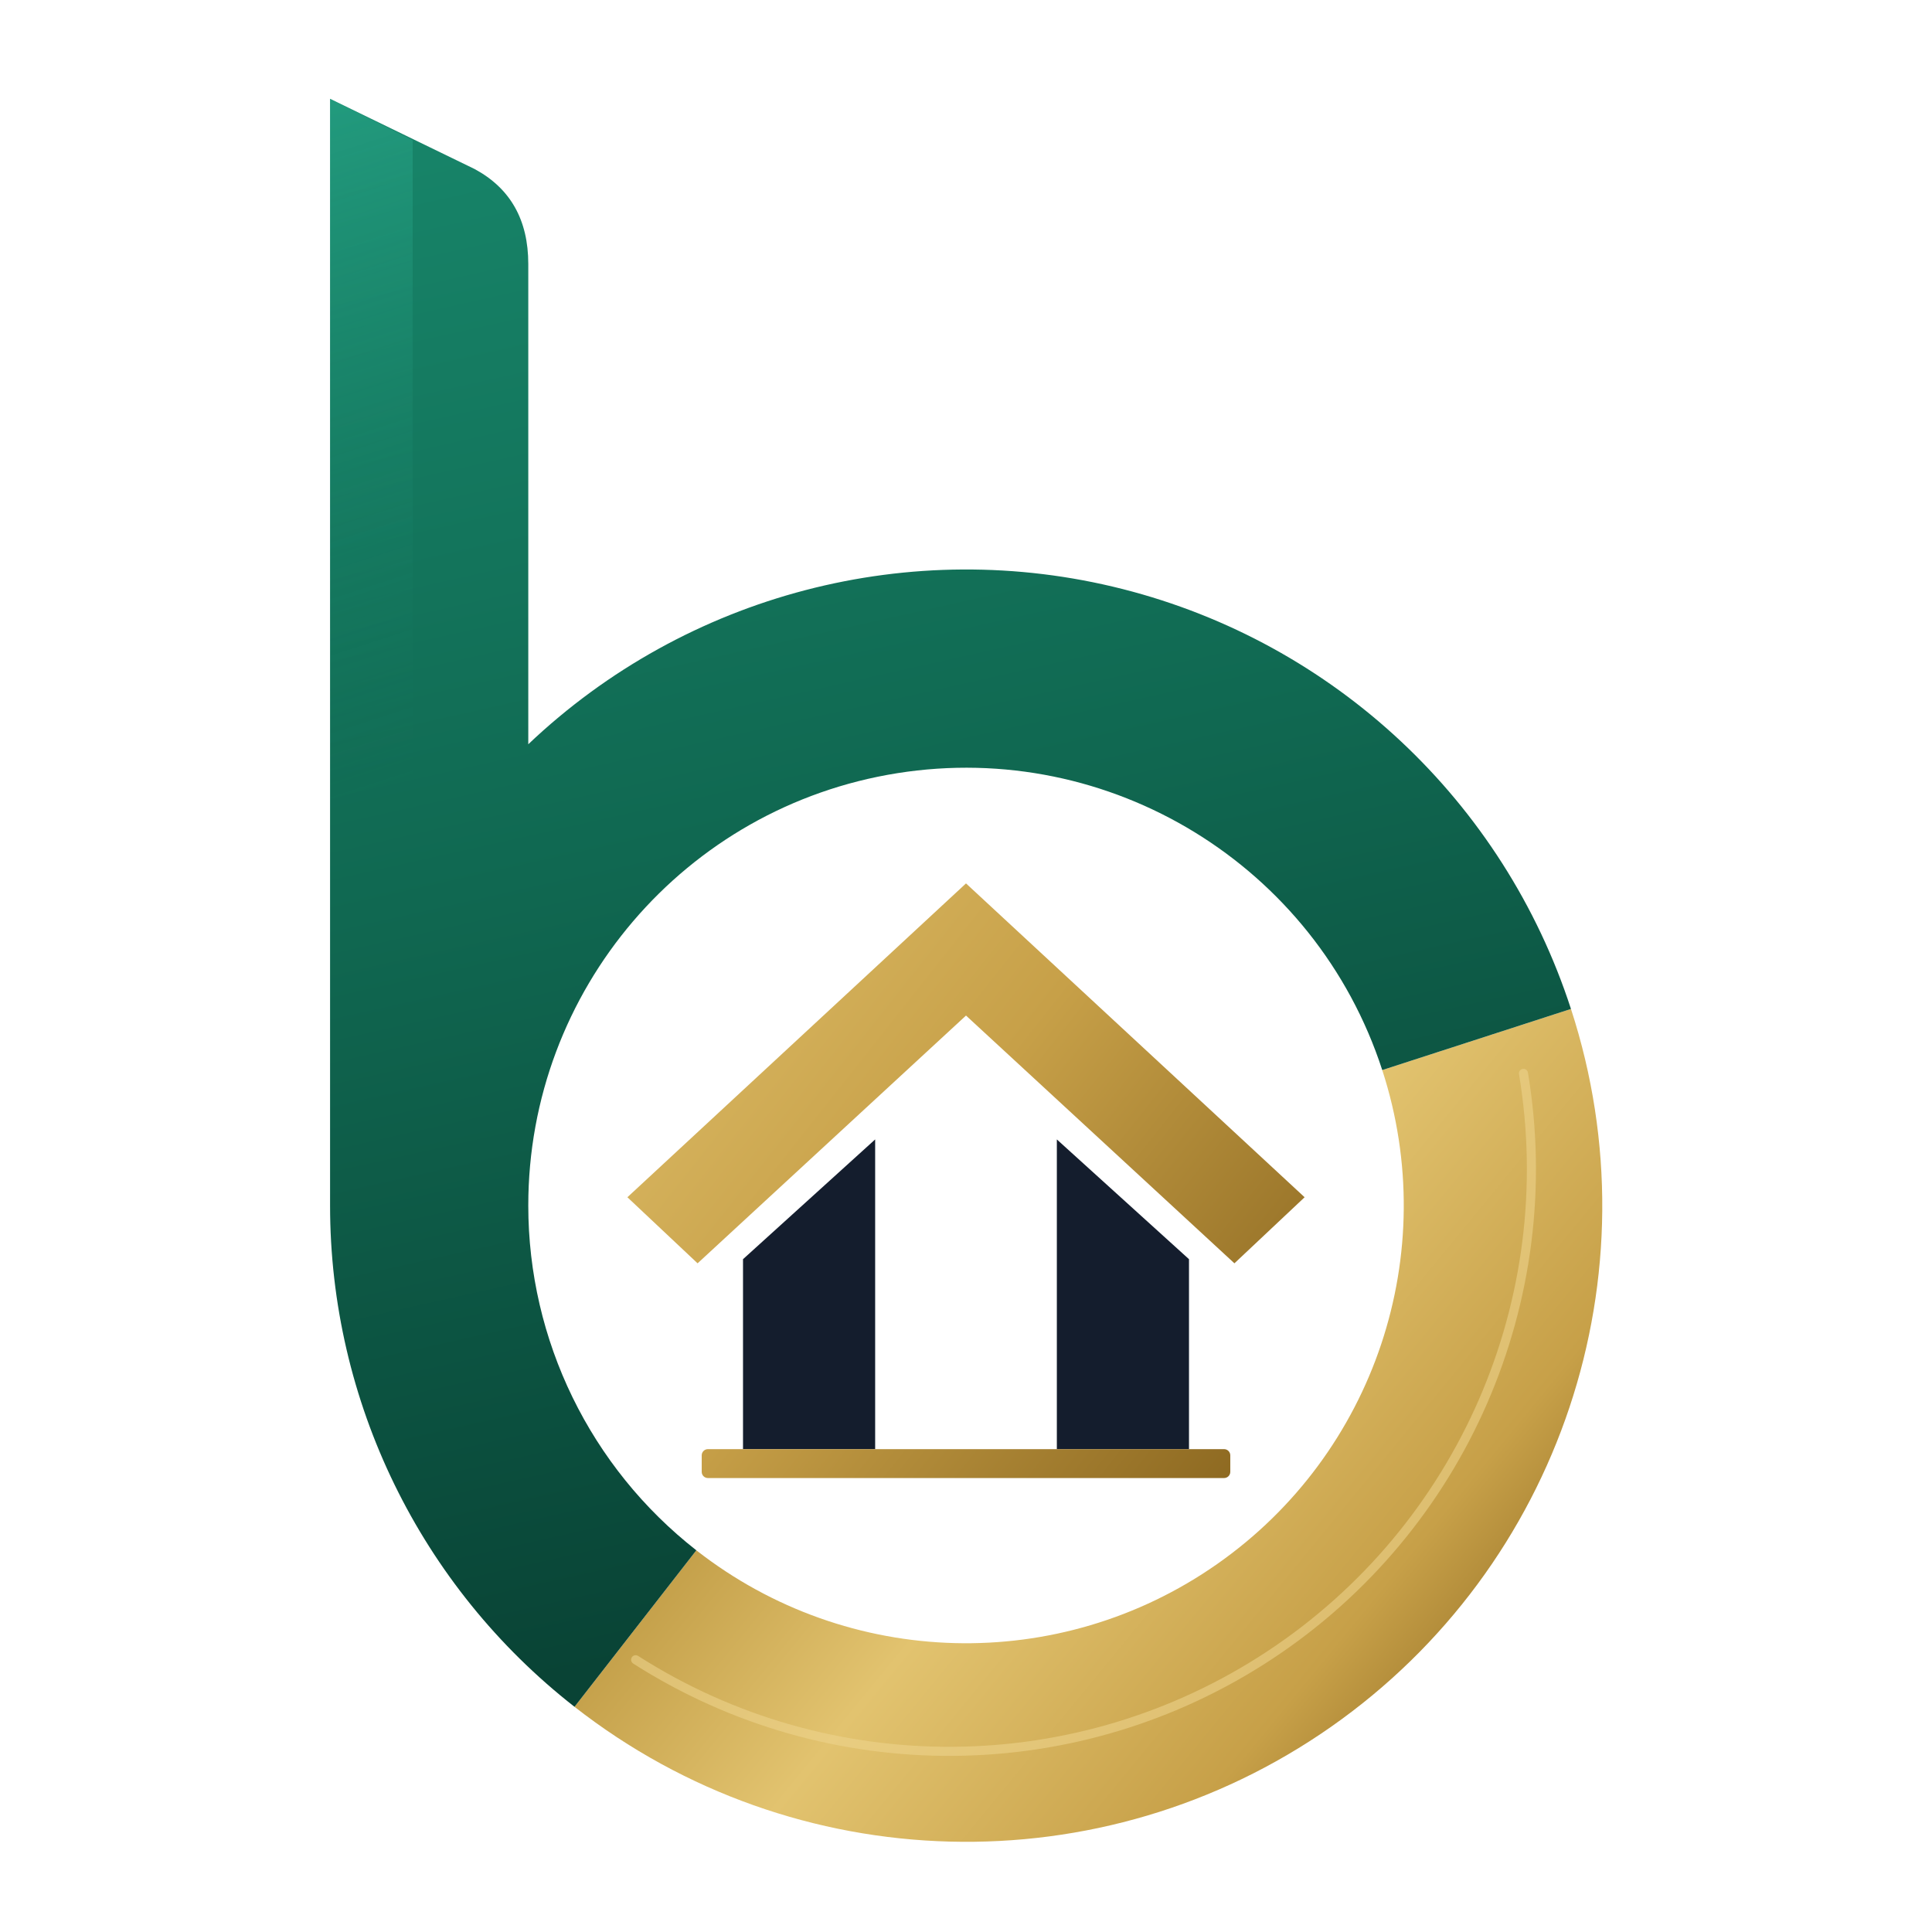
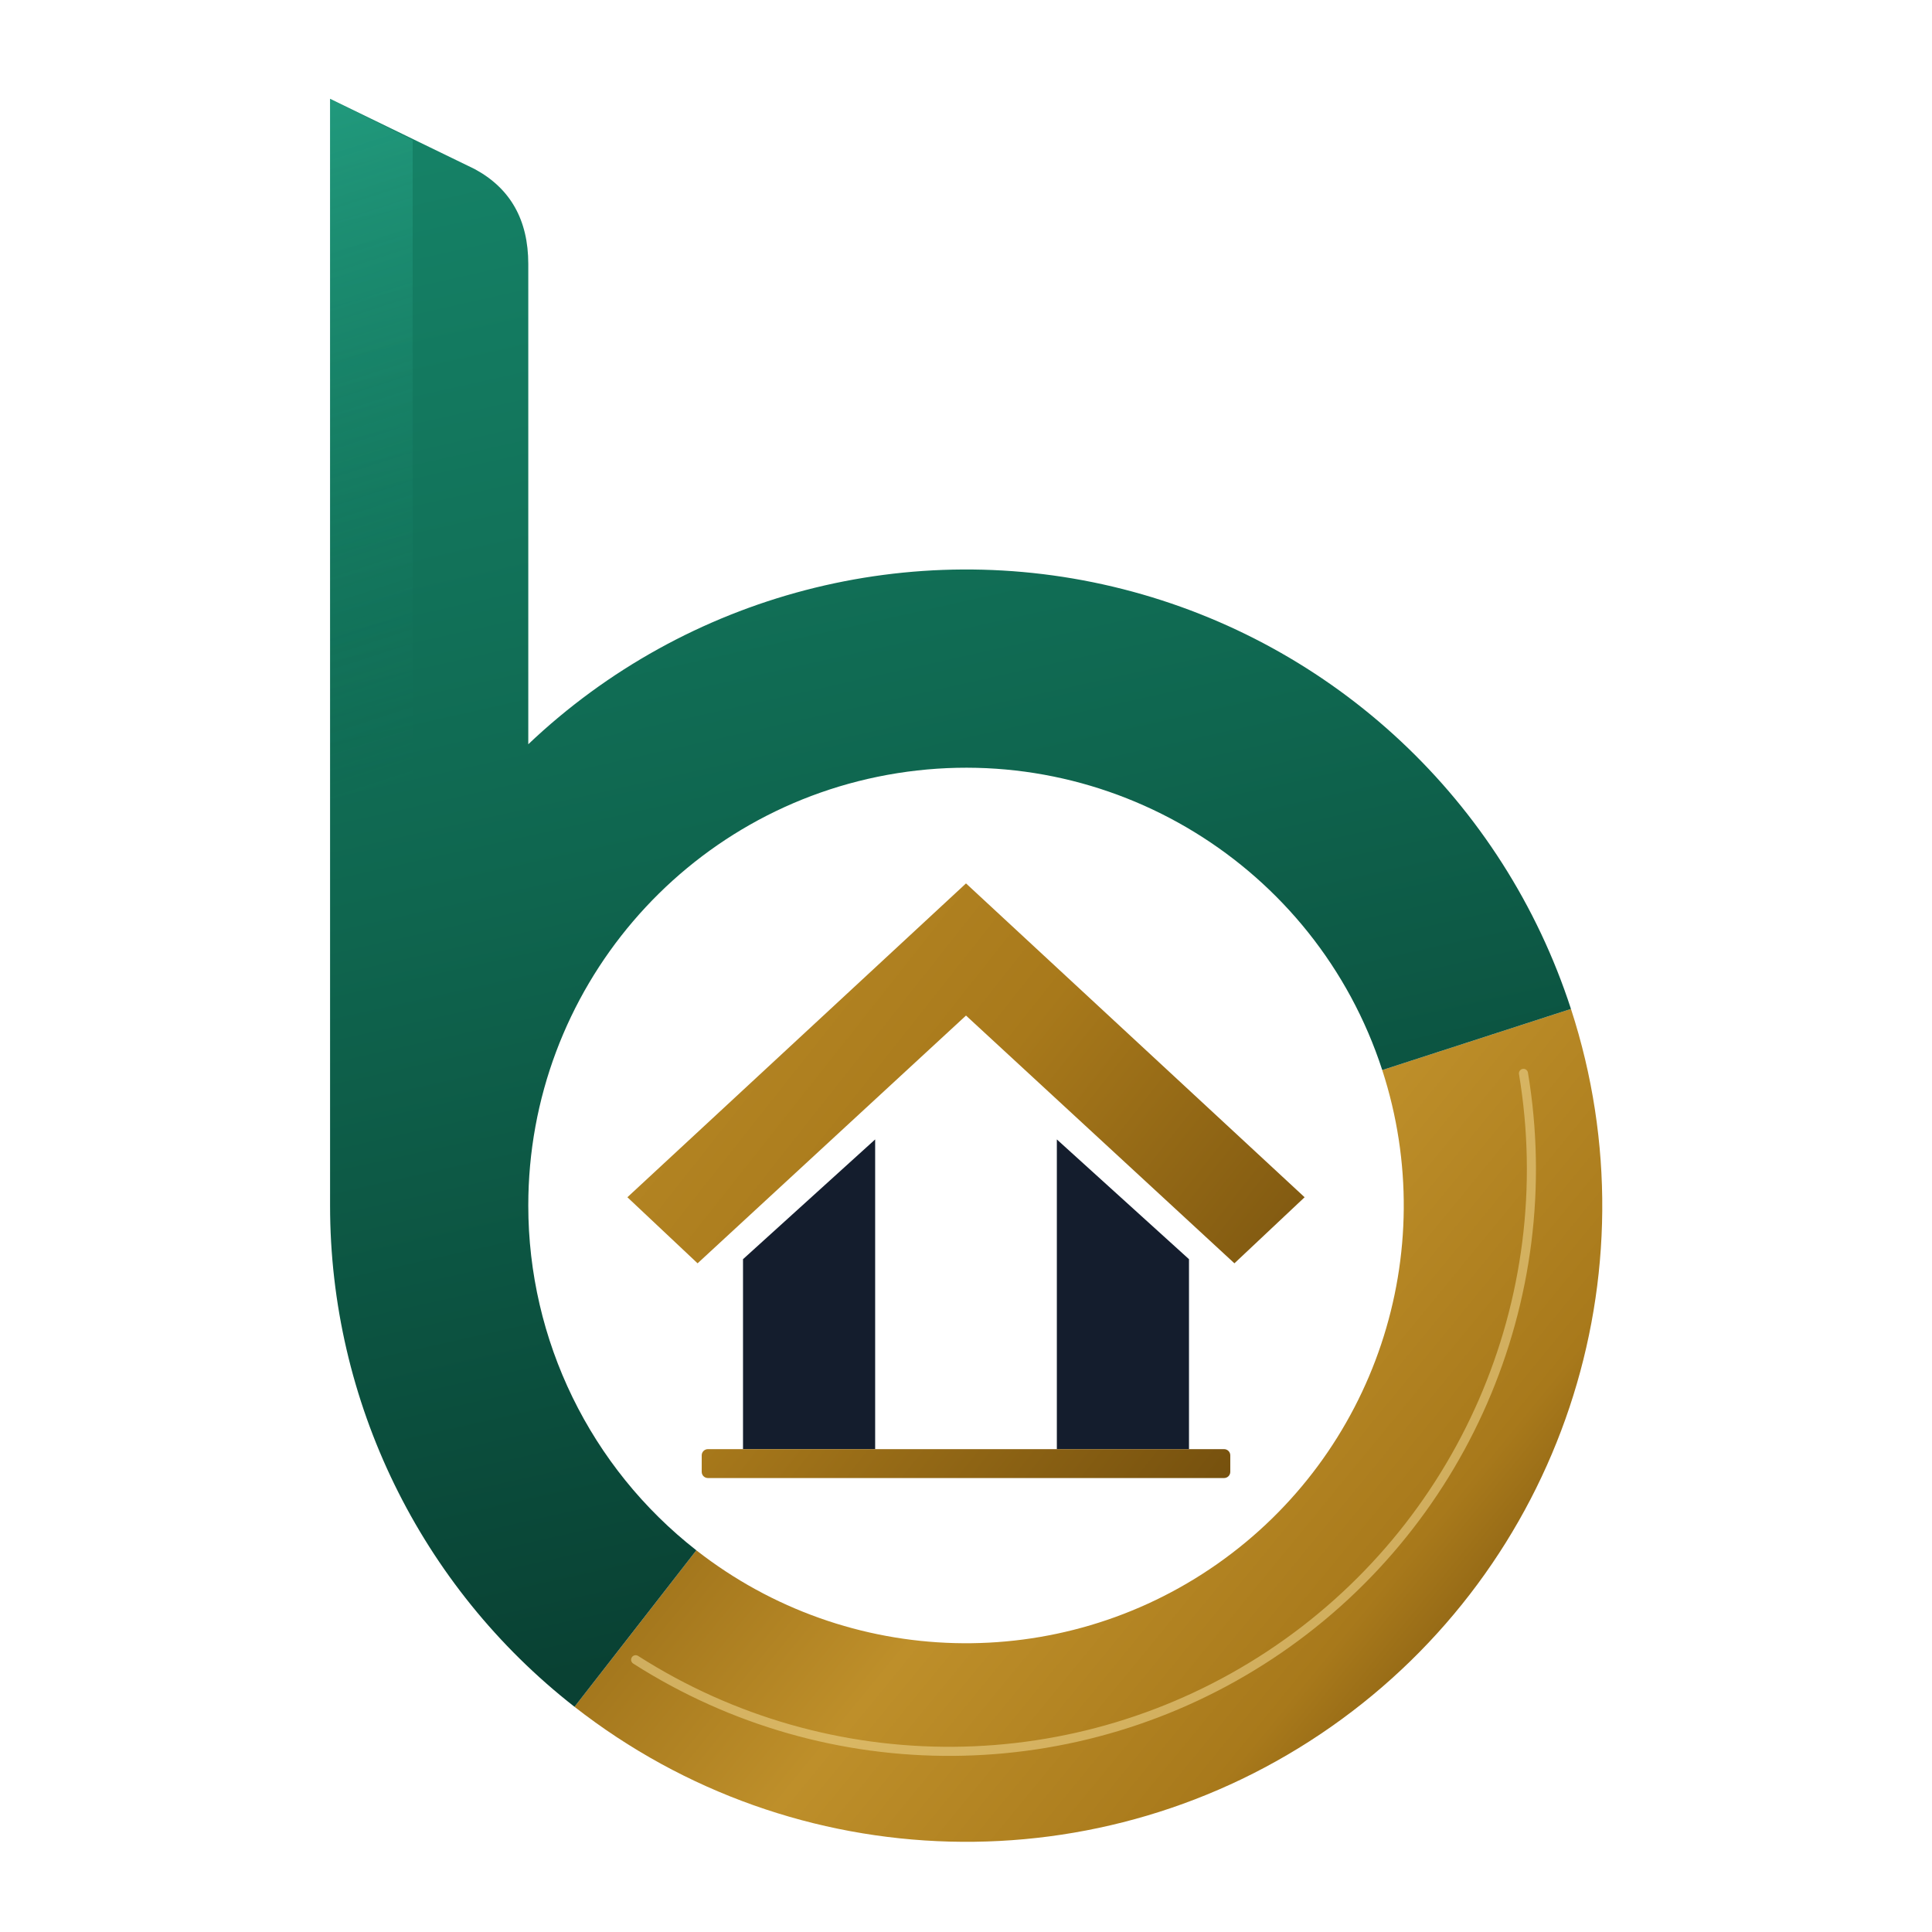
<svg xmlns="http://www.w3.org/2000/svg" viewBox="0 0 512 512" width="512" height="512" fill="none">
  <defs>
    <linearGradient id="bw-icon-light-em-stem" x1="88" y1="42" x2="175" y2="430" gradientUnits="userSpaceOnUse">
-       <stop offset="0%" stop-color="#18886C" />
-       <stop offset="52%" stop-color="#106851" />
-       <stop offset="100%" stop-color="#094335" />
+       <stop offset="0%" stop-color="#16866A" />
+       <stop offset="52%" stop-color="#0F664F" />
+       <stop offset="100%" stop-color="#094133" />
    </linearGradient>
    <linearGradient id="bw-icon-light-em-arch" x1="120" y1="168" x2="412" y2="330" gradientUnits="userSpaceOnUse">
-       <stop offset="0%" stop-color="#18886C" />
-       <stop offset="58%" stop-color="#106851" />
-       <stop offset="100%" stop-color="#094335" />
+       <stop offset="0%" stop-color="#16866A" />
+       <stop offset="58%" stop-color="#0F664F" />
+       <stop offset="100%" stop-color="#094133" />
    </linearGradient>
    <linearGradient id="bw-icon-light-em-facet" x1="94" y1="44" x2="148" y2="210" gradientUnits="userSpaceOnUse">
      <stop offset="0%" stop-color="#35BFA0" stop-opacity="0.42" />
      <stop offset="100%" stop-color="#13755C" stop-opacity="0" />
    </linearGradient>
    <linearGradient id="bw-icon-light-gold-ring" x1="158" y1="242" x2="414" y2="452" gradientUnits="userSpaceOnUse">
-       <stop offset="0%" stop-color="#86621C" />
-       <stop offset="28%" stop-color="#AD852D" />
-       <stop offset="58%" stop-color="#E2C36F" />
-       <stop offset="82%" stop-color="#C7A048" />
-       <stop offset="100%" stop-color="#86621C" />
+       <stop offset="0%" stop-color="#6F4B0C" />
+       <stop offset="28%" stop-color="#8E6312" />
+       <stop offset="58%" stop-color="#BE8F2A" />
+       <stop offset="82%" stop-color="#A8791B" />
+       <stop offset="100%" stop-color="#6F4B0C" />
    </linearGradient>
    <linearGradient id="bw-icon-light-gold-roof" x1="184" y1="224" x2="366" y2="368" gradientUnits="userSpaceOnUse">
-       <stop offset="0%" stop-color="#E2C36F" />
-       <stop offset="48%" stop-color="#C7A048" />
-       <stop offset="100%" stop-color="#86621C" />
+       <stop offset="0%" stop-color="#BE8F2A" />
+       <stop offset="48%" stop-color="#A8791B" />
+       <stop offset="100%" stop-color="#6F4B0C" />
    </linearGradient>
    <linearGradient id="bw-icon-light-gold-text" x1="0%" y1="0%" x2="100%" y2="0%">
-       <stop offset="0%" stop-color="#C7A048" />
-       <stop offset="50%" stop-color="#E2C36F" />
-       <stop offset="100%" stop-color="#AD852D" />
+       <stop offset="0%" stop-color="#A8791B" />
+       <stop offset="50%" stop-color="#BE8F2A" />
+       <stop offset="100%" stop-color="#8E6312" />
    </linearGradient>
    <linearGradient id="bw-icon-light-crest-bg" x1="40" y1="20" x2="472" y2="492" gradientUnits="userSpaceOnUse">
      <stop offset="0%" stop-color="#101D33" />
      <stop offset="52%" stop-color="#0A1424" />
      <stop offset="100%" stop-color="#060C18" />
    </linearGradient>
    <linearGradient id="bw-icon-light-crest-rim" x1="36" y1="24" x2="476" y2="488" gradientUnits="userSpaceOnUse">
      <stop offset="0%" stop-color="#F0DB99" />
      <stop offset="35%" stop-color="#C6A04B" />
      <stop offset="70%" stop-color="#E7CD85" />
      <stop offset="100%" stop-color="#9A752A" />
    </linearGradient>
    <clipPath id="bw-icon-light-bowl-clip">
      <circle cx="272" cy="316" r="154" />
    </clipPath>
  </defs>
  <g transform="translate(-41.66, -26.34) scale(1.09434)">
    <g id="bw-icon-light-mark">
      <path d="M 418.5 268.4                A 154 154 0 0 1 177.2 437.4                L 206.7 399.5                A 106 106 0 0 0 372.8 283.2                Z" fill="url(#bw-icon-light-gold-ring)" />
      <path d="M 118 48                L 153 65                Q 166 72 166 88                L 166 204.3                A 154 154 0 0 1 418.5 268.4                L 372.8 283.2                A 106 106 0 0 0 166 316                A 106 106 0 0 0 206.7 399.5                L 177.2 437.4                A 154 154 0 0 1 118 316                Z" fill="url(#bw-icon-light-em-stem)" />
      <path d="M 118 48 L 138 58 L 138 316 C 138 355 151 389 175 416 L 157 424 C 132 394 118 357 118 316 Z" fill="url(#bw-icon-light-em-facet)" />
      <path d="M 192 426 A 141 141 0 0 0 407 284" stroke="#EDD48D" stroke-width="2.2" stroke-linecap="round" fill="none" opacity="0.58" />
      <path d="M 190 314                L 272 238                L 354 314                L 337 330                L 272 270                L 207 330                Z" fill="url(#bw-icon-light-gold-roof)" />
      <path d="M 218 329 L 250 300 L 250 375 L 218 375 Z" fill="#0A1424" opacity="0.96" />
      <path d="M 326 329 L 294 300 L 294 375 L 326 375 Z" fill="#0A1424" opacity="0.96" />
      <rect x="208" y="375" width="128" height="7" rx="1.5" fill="url(#bw-icon-light-gold-roof)" />
    </g>
  </g>
</svg>
